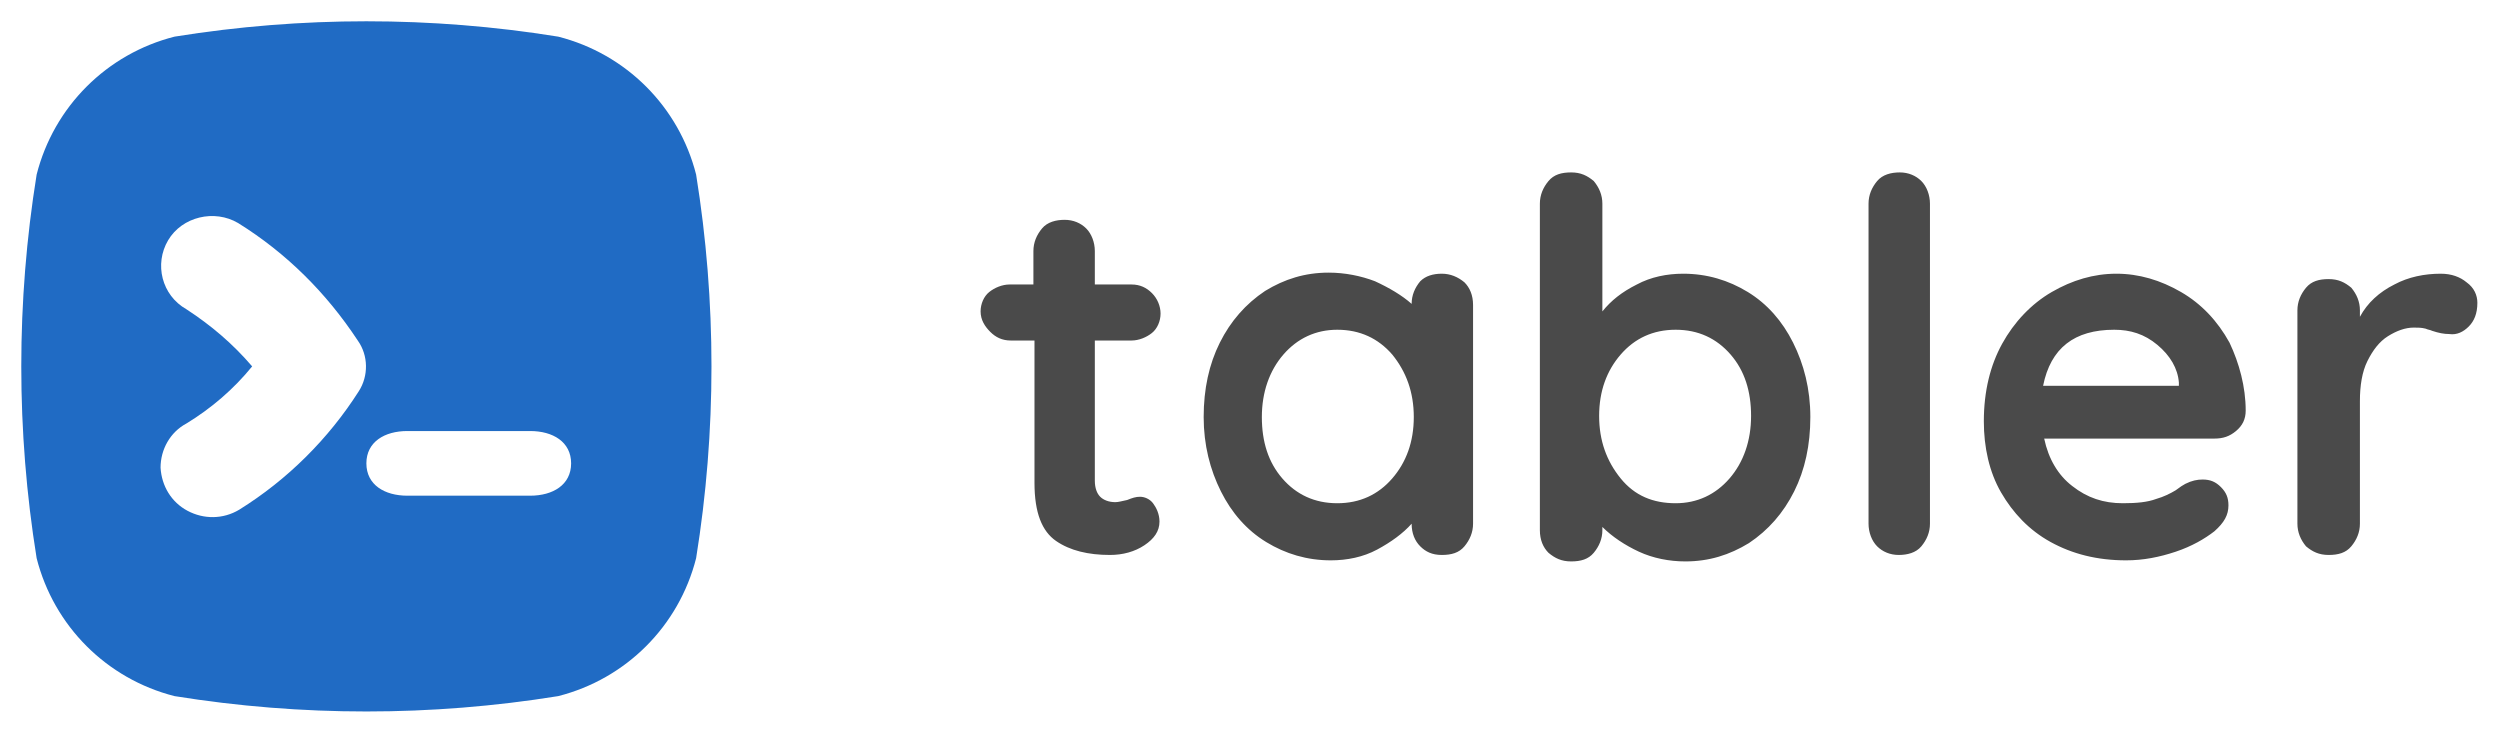
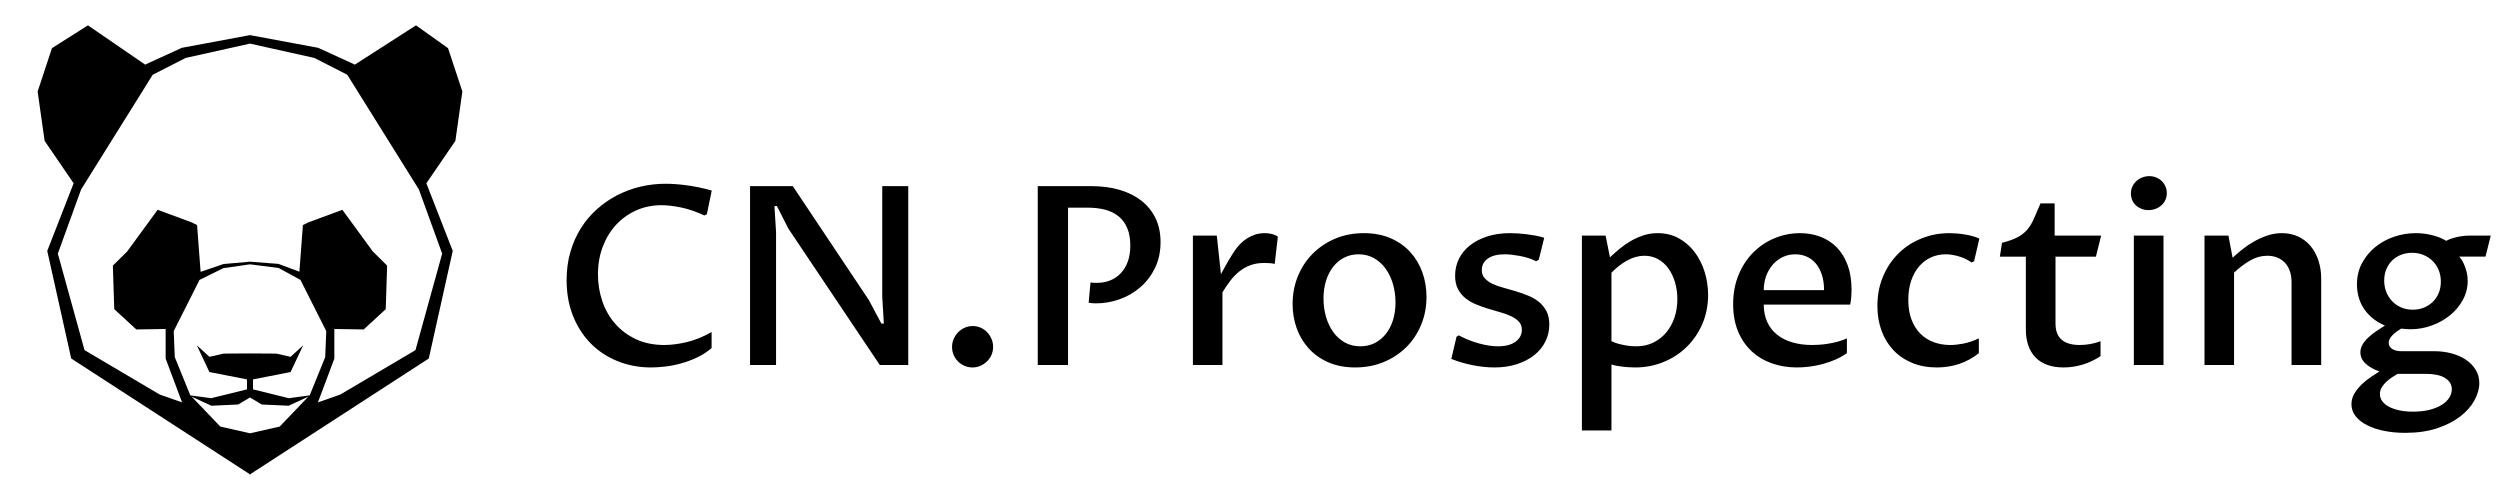
- <svg xmlns="http://www.w3.org/2000/svg" viewBox="0 0 232 68">
-   <path d="M64.6 16.2C63 9.9 58.1 5 51.8 3.4 40 1.5 28 1.5 16.2 3.4 9.9 5 5 9.9 3.4 16.2 1.5 28 1.5 40 3.4 51.8 5 58.1 9.9 63 16.2 64.6c11.8 1.9 23.8 1.9 35.6 0C58.1 63 63 58.1 64.6 51.8c1.9-11.8 1.9-23.8 0-35.6zM33.3 36.3c-2.8 4.4-6.6 8.2-11.1 11-1.5.9-3.3.9-4.8.1s-2.4-2.3-2.5-4c0-1.7.9-3.3 2.4-4.1 2.3-1.4 4.4-3.2 6.1-5.3-1.8-2.1-3.8-3.8-6.1-5.3-2.3-1.3-3-4.2-1.7-6.4s4.3-2.9 6.5-1.6c4.5 2.8 8.2 6.5 11.1 10.9 1 1.4 1 3.3.1 4.7zM49.2 46H37.8c-2.1 0-3.8-1-3.8-3s1.7-3 3.8-3h11.4c2.1 0 3.8 1 3.8 3s-1.7 3-3.8 3z" fill="#206bc4" />
-   <path d="M105.8 46.1c.4 0 .9.2 1.2.6s.6 1 .6 1.7c0 .9-.5 1.6-1.4 2.2s-2 .9-3.2.9c-2 0-3.7-.4-5-1.3s-2-2.6-2-5.4V31.6h-2.2c-.8 0-1.4-.3-1.9-.8s-.9-1.1-.9-1.9c0-.7.3-1.4.8-1.8s1.2-.7 1.9-.7h2.2v-3.1c0-.8.3-1.5.8-2.1s1.3-.8 2.1-.8 1.5.3 2 .8.8 1.3.8 2.1v3.1h3.4c.8 0 1.4.3 1.9.8s.8 1.2.8 1.9-.3 1.4-.8 1.8-1.2.7-1.9.7h-3.4v13c0 .7.2 1.2.5 1.5s.8.5 1.4.5c.3 0 .6-.1 1.1-.2.5-.2.8-.3 1.2-.3zm28-20.7c.8 0 1.5.3 2.1.8.5.5.8 1.2.8 2.1v20.3c0 .8-.3 1.5-.8 2.1-.5.6-1.2.8-2.1.8s-1.5-.3-2-.8-.8-1.2-.8-2.1c-.8.9-1.9 1.7-3.2 2.4-1.3.7-2.8 1-4.3 1-2.2 0-4.2-.6-6-1.7-1.8-1.1-3.2-2.7-4.2-4.7s-1.6-4.3-1.6-6.9c0-2.6.5-4.9 1.5-6.9s2.4-3.6 4.2-4.8c1.8-1.1 3.7-1.7 5.9-1.7 1.5 0 3 .3 4.3.8 1.3.6 2.5 1.3 3.4 2.1 0-.8.3-1.5.8-2.1.5-.5 1.2-.7 2-.7zm-9.7 21.3c2.1 0 3.8-.8 5.1-2.3s2-3.4 2-5.7-.7-4.2-2-5.8c-1.3-1.5-3-2.3-5.1-2.3-2 0-3.7.8-5 2.3-1.3 1.5-2 3.5-2 5.8s.6 4.2 1.9 5.7 3 2.3 5.1 2.3zm32.1-21.3c2.2 0 4.2.6 6 1.7 1.8 1.1 3.2 2.7 4.2 4.7s1.6 4.3 1.6 6.9-.5 4.9-1.5 6.9-2.4 3.6-4.2 4.8c-1.8 1.1-3.7 1.7-5.9 1.7-1.5 0-3-.3-4.3-.9s-2.5-1.4-3.4-2.3v.3c0 .8-.3 1.5-.8 2.1-.5.6-1.2.8-2.1.8s-1.5-.3-2.1-.8c-.5-.5-.8-1.2-.8-2.1V18.9c0-.8.3-1.5.8-2.1.5-.6 1.2-.8 2.1-.8s1.5.3 2.1.8c.5.6.8 1.3.8 2.1v10c.8-1 1.8-1.8 3.2-2.5 1.3-.7 2.8-1 4.3-1zm-.7 21.3c2 0 3.7-.8 5-2.3s2-3.5 2-5.8-.6-4.2-1.9-5.7-3-2.3-5.1-2.3-3.8.8-5.1 2.3-2 3.4-2 5.7.7 4.2 2 5.8c1.3 1.6 3 2.3 5.1 2.3zm23.6 1.9c0 .8-.3 1.5-.8 2.1s-1.3.8-2.1.8-1.5-.3-2-.8-.8-1.3-.8-2.1V18.9c0-.8.3-1.5.8-2.1s1.3-.8 2.1-.8 1.5.3 2 .8.8 1.3.8 2.1v29.7zm29.3-10.5c0 .8-.3 1.4-.9 1.9-.6.5-1.2.7-2 .7h-15.8c.4 1.9 1.3 3.4 2.6 4.4 1.4 1.1 2.9 1.6 4.7 1.6 1.3 0 2.3-.1 3.1-.4.7-.2 1.3-.5 1.8-.8.4-.3.7-.5.9-.6.6-.3 1.1-.4 1.6-.4.7 0 1.2.2 1.7.7s.7 1 .7 1.7c0 .9-.4 1.6-1.3 2.4-.9.7-2.1 1.4-3.6 1.9s-3 .8-4.6.8c-2.7 0-5-.6-7-1.7s-3.5-2.7-4.6-4.6-1.6-4.2-1.6-6.6c0-2.8.6-5.2 1.7-7.2s2.7-3.7 4.6-4.8 3.9-1.7 6-1.7 4.1.6 6 1.7 3.4 2.7 4.5 4.7c.9 1.9 1.5 4.1 1.5 6.3zm-12.2-7.5c-3.7 0-5.9 1.7-6.6 5.2h12.6v-.3c-.1-1.3-.8-2.5-2-3.5s-2.5-1.4-4-1.4zm30.3-5.2c1 0 1.8.3 2.4.8.7.5 1 1.2 1 1.9 0 1-.3 1.7-.8 2.2-.5.5-1.1.8-1.8.7-.5 0-1-.1-1.6-.3-.2-.1-.4-.1-.6-.2-.4-.1-.7-.1-1.1-.1-.8 0-1.6.3-2.4.8s-1.4 1.3-1.9 2.3-.7 2.3-.7 3.7v11.4c0 .8-.3 1.5-.8 2.1-.5.6-1.2.8-2.1.8s-1.5-.3-2.1-.8c-.5-.6-.8-1.3-.8-2.1V28.8c0-.8.3-1.5.8-2.1.5-.6 1.2-.8 2.1-.8s1.5.3 2.1.8c.5.6.8 1.3.8 2.1v.6c.7-1.3 1.8-2.3 3.2-3 1.3-.7 2.8-1 4.3-1z" fill-rule="evenodd" clip-rule="evenodd" fill="#4a4a4a" />
+ <svg xmlns="http://www.w3.org/2000/svg" viewBox="0 0 500 100">
+   <path d="M92.475 18.308l-2.869-8.676-6.407-4.563-12.279 7.886-0.049-0.079-7.224-3.309L50 7.024v1.697l12.875 2.869 6.578 3.358L83.78 37.895l4.654 12.83-5.34 19.302-15.053 8.891-4.454 1.558 3.281-8.75v-5.929l5.873 0.095 4.407-4.06 0.278-8.71-2.868-2.835-6.087-8.327-6.795 2.514-1.092 0.539-0.709 9.33-4.193-1.569L50 52.335h-0.004l-5.296 0.471-4.577 1.558-0.71-9.352-1.092-0.539-6.795-2.514-6.088 8.327-2.868 2.835 0.28 8.71 4.409 4.06 5.871-0.095v5.929l3.282 8.75-4.453-1.558-15.054-8.891-5.34-19.302 4.655-12.83 14.327-22.945 6.577-3.358L50 8.722V7.024L36.352 9.567l-7.226 3.309-0.048 0.079-11.489-7.886-7.196 4.563-2.868 8.676 1.4 9.867 5.802 8.484-5.278 13.522L14.243 71.7l35.664 23.112v0.119L50 94.87l0.092 0.061v-0.119L85.757 71.7l4.793-21.519-5.279-13.521 5.804-8.484 1.4-9.868zM50 86.662l-5.942-1.35-5.723-5.983 3.933 1.816 5.36-0.243L50 79.499v-8.814l-5.263 0.033-2.855 0.647-2.518-2.31 2.518 5.354 7.515 1.466v1.997l-7.165 1.768-4.131-0.558-0.061-0.063-3.086-7.602-0.21-5.197 5.162-10.24 4.756-2.347 5.337-0.769 0.001-0.062v0.064l5.724 0.735 4.368 2.38 5.162 10.24-0.21 5.197-3.086 7.602-0.061 0.063-4.131 0.558-7.164-1.768v-1.997l7.514-1.466 2.52-5.354-2.52 2.31-2.854-0.647L50 70.686V79.5l2.37 1.403 5.361 0.243 3.932-1.816-5.722 5.983L50 86.662z" fill="#000000" transform="translate(0,0)" />
+   <path d="M32.32-6.59L32.32-3.39Q31.03-2.27 29.46-1.53 27.88-0.78 26.26-0.33 24.63 0.12 23.06 0.31 21.48 0.49 20.21 0.49L20.21 0.49Q16.63 0.49 13.54-0.76 10.45-2 8.18-4.28 5.91-6.57 4.61-9.8 3.32-13.04 3.32-16.99L3.32-16.99Q3.32-20.02 4.08-22.62 4.83-25.22 6.18-27.36 7.52-29.49 9.38-31.15 11.23-32.81 13.43-33.95 15.63-35.08 18.09-35.67 20.56-36.25 23.14-36.25L23.14-36.25Q23.97-36.25 25.02-36.18 26.07-36.11 27.27-35.95 28.47-35.79 29.75-35.53 31.03-35.28 32.35-34.89L32.35-34.89 31.37-30.15 30.88-29.91Q28.34-31.08 26.14-31.52 23.93-31.96 22.31-31.96L22.31-31.96Q19.53-31.96 17.19-30.9 14.84-29.83 13.16-27.98 11.47-26.12 10.53-23.6 9.59-21.07 9.59-18.16L9.59-18.16Q9.59-15.31 10.47-12.74 11.35-10.18 13.05-8.24 14.75-6.3 17.21-5.15 19.68-4 22.88-4L22.88-4Q24.9-4 27.32-4.57 29.74-5.13 32.32-6.59L32.32-6.59ZM45.21 0L40.01 0 40.01-35.77 48.56-35.77 63.77-12.99 66.28-8.28 66.77-8.28 66.45-13.6 66.45-35.77 71.65-35.77 71.65 0 65.96 0 47.68-27.27 45.38-31.79 44.89-31.79 45.21-26.59 45.21 0ZM84.49 0.49L84.49 0.49Q83.64 0.49 82.89 0.16 82.15-0.17 81.6-0.72 81.05-1.27 80.73-2.01 80.41-2.76 80.41-3.59L80.41-3.59Q80.41-4.44 80.74-5.21 81.07-5.98 81.64-6.56 82.2-7.13 82.94-7.46 83.69-7.79 84.54-7.79L84.54-7.79Q85.4-7.79 86.14-7.46 86.88-7.13 87.43-6.56 87.98-5.98 88.3-5.22 88.62-4.47 88.62-3.61L88.62-3.61Q88.62-2.76 88.29-2.01 87.96-1.27 87.4-0.72 86.84-0.17 86.09 0.16 85.35 0.49 84.49 0.49ZM103.61-31.47L103.61 0 97.55 0 97.55-35.77 108.34-35.77Q111.42-35.77 113.95-35.02 116.47-34.28 118.29-32.85 120.11-31.42 121.11-29.35 122.11-27.27 122.11-24.58L122.11-24.58Q122.11-21.7 121.01-19.43 119.91-17.16 118.11-15.59 116.3-14.01 113.98-13.17 111.66-12.33 109.25-12.33L109.25-12.33Q108.93-12.33 108.57-12.35 108.22-12.38 107.73-12.45L107.73-12.45 108.1-16.5Q108.46-16.46 108.78-16.44 109.1-16.43 109.37-16.43L109.37-16.43Q110.83-16.43 112.05-16.92 113.27-17.41 114.16-18.36 115.06-19.31 115.56-20.69 116.06-22.07 116.06-23.88L116.06-23.88Q116.06-25.88 115.47-27.32 114.89-28.76 113.77-29.69 112.66-30.62 111.09-31.04 109.51-31.47 107.54-31.47L107.54-31.47 103.61-31.47ZM128.58 0L128.58-25.88 133.36-25.88 134.19-18.16Q134.54-18.8 134.9-19.47 135.27-20.14 135.63-20.76 136-21.39 136.32-21.9 136.64-22.41 136.86-22.75L136.86-22.75Q137.37-23.51 138.01-24.18 138.66-24.85 139.42-25.33 140.18-25.81 141.05-26.09 141.93-26.37 142.96-26.37L142.96-26.37Q143.67-26.37 144.37-26.2 145.08-26.03 145.57-25.66L145.57-25.66 144.94-20.21Q144.5-20.34 143.91-20.37 143.32-20.41 142.86-20.41L142.86-20.41Q141.3-20.41 140.08-19.96 138.86-19.51 137.87-18.71 136.88-17.92 136.06-16.85 135.24-15.77 134.49-14.53L134.49-14.53 134.49 0 128.58 0ZM161.05 0.49L161.05 0.49Q158 0.49 155.66-0.54 153.33-1.56 151.75-3.31 150.16-5.05 149.34-7.35 148.52-9.64 148.52-12.21L148.52-12.21Q148.52-15.16 149.57-17.74 150.62-20.31 152.51-22.23 154.41-24.15 157.02-25.26 159.63-26.37 162.76-26.37L162.76-26.37Q165.81-26.37 168.15-25.34 170.5-24.32 172.08-22.56 173.67-20.8 174.49-18.49 175.3-16.19 175.3-13.62L175.3-13.62Q175.3-10.64 174.24-8.07 173.18-5.49 171.28-3.59 169.37-1.68 166.76-0.6 164.15 0.49 161.05 0.49ZM162.07-3.74L162.07-3.74Q163.63-3.74 164.93-4.38 166.22-5.03 167.15-6.19 168.08-7.35 168.59-8.96 169.1-10.57 169.1-12.52L169.1-12.52Q169.1-14.43 168.6-16.16 168.1-17.9 167.15-19.23 166.2-20.56 164.83-21.35 163.46-22.14 161.73-22.14L161.73-22.14Q160.14-22.14 158.85-21.48 157.56-20.83 156.64-19.65 155.72-18.48 155.21-16.86 154.7-15.23 154.7-13.31L154.7-13.31Q154.7-11.38 155.2-9.64 155.7-7.91 156.65-6.59 157.6-5.27 158.97-4.5 160.34-3.74 162.07-3.74ZM180.26-1.22L181.31-5.66 181.75-5.93Q182.7-5.42 183.74-5 184.78-4.59 185.8-4.31 186.83-4.03 187.8-3.88 188.78-3.74 189.63-3.74L189.63-3.74Q191.86-3.74 193.11-4.66 194.37-5.59 194.37-7.03L194.37-7.03Q194.37-8.01 193.8-8.64 193.22-9.28 192.28-9.73 191.34-10.18 190.15-10.52 188.95-10.86 187.69-11.24 186.44-11.62 185.24-12.11 184.04-12.6 183.1-13.35 182.16-14.11 181.59-15.2 181.02-16.28 181.02-17.87L181.02-17.87Q181.02-19.65 181.78-21.22 182.55-22.78 183.98-23.91 185.41-25.05 187.45-25.71 189.49-26.37 192.03-26.37L192.03-26.37Q192.66-26.37 193.5-26.32 194.35-26.27 195.26-26.16 196.18-26.05 197.1-25.88 198.03-25.71 198.84-25.44L198.84-25.44 197.76-21.07 197.23-20.75Q196.49-21.12 195.65-21.39 194.81-21.66 193.97-21.81 193.12-21.97 192.33-22.06 191.54-22.14 190.93-22.14L190.93-22.14Q188.78-22.14 187.57-21.29 186.36-20.43 186.36-18.99L186.36-18.99Q186.36-17.99 186.95-17.35 187.53-16.7 188.47-16.25 189.41-15.8 190.63-15.47 191.86-15.14 193.11-14.76 194.37-14.38 195.59-13.89 196.81-13.4 197.75-12.65 198.69-11.89 199.28-10.79 199.86-9.69 199.86-8.08L199.86-8.08Q199.86-6.27 199.08-4.7 198.3-3.13 196.86-1.98 195.42-0.83 193.39-0.17 191.37 0.49 188.9 0.49L188.9 0.49Q186.87 0.49 184.6 0.05 182.33-0.39 180.26-1.22L180.26-1.22ZM212.29-18.46L212.29-4.76Q212.9-4.47 213.59-4.27 214.29-4.08 214.95-3.96 215.61-3.83 216.22-3.78 216.83-3.74 217.27-3.74L217.27-3.74Q219.15-3.74 220.66-4.48 222.17-5.22 223.25-6.51 224.32-7.79 224.9-9.5 225.47-11.21 225.47-13.16L225.47-13.16Q225.47-14.99 224.99-16.58 224.52-18.16 223.66-19.34 222.81-20.51 221.59-21.18 220.37-21.85 218.9-21.85L218.9-21.85Q217.15-21.85 215.45-20.91 213.75-19.97 212.29-18.46L212.29-18.46ZM211.12-25.88L211.99-21.53Q212.87-22.36 213.9-23.22 214.92-24.07 216.11-24.77 217.29-25.46 218.65-25.92 220-26.37 221.54-26.37L221.54-26.37Q223.91-26.37 225.78-25.33 227.64-24.29 228.94-22.57 230.23-20.85 230.93-18.62 231.62-16.38 231.62-14.01L231.62-14.01Q231.62-10.89 230.48-8.23 229.33-5.57 227.35-3.63 225.37-1.68 222.71-0.6 220.05 0.49 217.05 0.49L217.05 0.49Q216.46 0.49 215.82 0.45 215.17 0.42 214.55 0.34 213.92 0.27 213.34 0.16 212.75 0.05 212.29-0.1L212.29-0.1 212.29 13.09 206.38 13.09 206.38-25.88 211.12-25.88ZM259.38-5.32L259.38-2.37Q258.31-1.61 257.06-1.07 255.81-0.54 254.5-0.18 253.18 0.17 251.87 0.33 250.57 0.49 249.39 0.49L249.39 0.49Q246.68 0.49 244.35-0.34 242.02-1.17 240.3-2.78 238.58-4.39 237.6-6.75 236.63-9.11 236.63-12.16L236.63-12.16Q236.63-15.41 237.72-18.04 238.82-20.68 240.67-22.52 242.51-24.37 244.94-25.37 247.37-26.37 250-26.37L250-26.37Q252.2-26.37 254.09-25.65 255.99-24.93 257.37-23.51 258.74-22.09 259.53-19.97 260.31-17.85 260.31-15.04L260.31-15.04Q260.31-14.36 260.25-13.59 260.19-12.82 260.04-12.08L260.04-12.08 242.75-12.08Q242.75-10.11 243.45-8.59 244.15-7.08 245.41-6.07 246.68-5.05 248.47-4.53 250.25-4 252.4-4L252.4-4Q253.01-4 253.83-4.05 254.64-4.1 255.57-4.25 256.5-4.39 257.48-4.65 258.45-4.91 259.38-5.32L259.38-5.32ZM242.75-14.97L254.81-14.97Q254.81-16.75 254.36-18.09 253.91-19.43 253.13-20.34 252.35-21.24 251.31-21.69 250.27-22.14 249.08-22.14L249.08-22.14Q247.73-22.14 246.59-21.61 245.44-21.07 244.58-20.1 243.73-19.14 243.24-17.82 242.75-16.5 242.75-14.97L242.75-14.97ZM285.77-5.32L285.77-2.37Q284.04-0.98 281.91-0.24 279.79 0.49 277.35 0.49L277.35 0.49Q274.61 0.49 272.41-0.43 270.22-1.34 268.68-2.97 267.14-4.59 266.31-6.85 265.48-9.11 265.48-11.82L265.48-11.82Q265.48-15.01 266.6-17.69 267.73-20.36 269.67-22.29 271.61-24.22 274.25-25.29 276.88-26.37 279.91-26.37L279.91-26.37Q280.57-26.37 281.33-26.31 282.08-26.25 282.88-26.12 283.67-26 284.44-25.79 285.21-25.59 285.87-25.29L285.87-25.29 284.82-20.75 284.3-20.51Q283.86-20.83 283.27-21.13 282.67-21.44 281.98-21.66 281.3-21.88 280.57-22.01 279.84-22.14 279.13-22.14L279.13-22.14Q277.57-22.14 276.21-21.53 274.86-20.92 273.84-19.75 272.83-18.58 272.24-16.88 271.66-15.19 271.66-13.04L271.66-13.04Q271.66-10.79 272.29-9.11 272.93-7.42 274.05-6.29 275.17-5.15 276.71-4.58 278.25-4 280.06-4L280.06-4Q281.18-4 282.62-4.27 284.06-4.54 285.77-5.32L285.77-5.32ZM295.17-7.15L295.17-21.66 289.97-21.66 290.4-24.44Q292.33-24.93 293.49-25.54 294.65-26.15 295.42-27.04 296.19-27.93 296.76-29.21 297.34-30.49 298.1-32.32L298.1-32.32 300.93-32.32 300.93-25.88 310.23-25.88 309.18-21.66 301.1-21.66 301.1-8.33Q301.1-7.13 301.44-6.31 301.78-5.49 302.42-4.98 303.05-4.47 303.94-4.24 304.83-4 305.96-4L305.96-4Q307.03-4 308.09-4.2 309.15-4.39 310.11-4.76L310.11-4.76 310.11-1.78Q308.45-0.66 306.55-0.09 304.66 0.49 302.73 0.49L302.73 0.49Q299.05 0.49 297.11-1.51 295.17-3.52 295.17-7.15L295.17-7.15ZM316.77 0L316.77-25.88 322.7-25.88 322.7 0 316.77 0ZM319.72-30.98L319.72-30.98Q318.94-30.98 318.3-31.24 317.65-31.49 317.17-31.93 316.7-32.37 316.44-32.98 316.18-33.59 316.18-34.3L316.18-34.3Q316.18-35.03 316.46-35.66 316.74-36.28 317.25-36.76 317.75-37.23 318.42-37.5 319.09-37.77 319.87-37.77L319.87-37.77Q320.63-37.77 321.26-37.5 321.9-37.23 322.36-36.78 322.82-36.33 323.09-35.71 323.36-35.08 323.36-34.38L323.36-34.38Q323.36-33.64 323.08-33.02 322.8-32.4 322.3-31.95 321.8-31.49 321.14-31.24 320.48-30.98 319.72-30.98ZM330.9 0L330.9-25.88 335.69-25.88 336.52-21.46Q337.37-22.24 338.45-23.11 339.52-23.97 340.79-24.69 342.06-25.42 343.46-25.89 344.87-26.37 346.38-26.37L346.38-26.37Q348.16-26.37 349.62-25.7 351.07-25.02 352.09-23.82 353.12-22.61 353.68-20.92 354.24-19.24 354.24-17.24L354.24-17.24 354.24 0 348.31 0 348.31-16.53Q348.31-17.85 347.94-18.85 347.58-19.85 346.93-20.51 346.28-21.17 345.39-21.51 344.5-21.85 343.48-21.85L343.48-21.85Q341.67-21.85 340.06-20.92 338.45-20 336.81-18.48L336.81-18.48 336.81 0 330.9 0ZM375.41 1.78L369.5 1.78Q368.94 2.1 368.33 2.51 367.72 2.93 367.19 3.43 366.67 3.93 366.32 4.53 365.98 5.13 365.98 5.81L365.98 5.81Q365.98 6.54 366.41 7.18 366.84 7.81 367.68 8.29 368.52 8.76 369.77 9.05 371.01 9.33 372.62 9.33L372.62 9.33Q374.48 9.33 375.92 8.96 377.36 8.59 378.35 7.97 379.34 7.35 379.85 6.54 380.36 5.74 380.36 4.86L380.36 4.86Q380.36 4.08 379.97 3.5 379.58 2.93 378.91 2.54 378.24 2.15 377.34 1.97 376.43 1.78 375.41 1.78L375.41 1.78ZM365.89 1.29L365.89 1.29Q364.2 0.71 363.14-0.26 362.08-1.22 362.08-2.54L362.08-2.54Q362.08-3.34 362.5-4.08 362.93-4.81 363.63-5.47 364.32-6.13 365.2-6.73 366.08-7.32 366.98-7.89L366.98-7.89Q365.47-8.54 364.41-9.45 363.35-10.35 362.68-11.43 362-12.5 361.7-13.7 361.39-14.89 361.39-16.11L361.39-16.11Q361.39-18.46 362.39-20.35 363.4-22.24 365.04-23.58 366.69-24.93 368.8-25.65 370.91-26.37 373.16-26.37L373.16-26.37Q374.85-26.37 376.48-25.95 378.12-25.54 379.24-24.83L379.24-24.83Q380.02-25.27 381.32-25.57 382.61-25.88 384-25.88L384-25.88 388.15-25.88 387.1-21.68 381.85-21.68Q382-21.53 382.29-21.11 382.58-20.68 382.85-20.04 383.12-19.41 383.33-18.59 383.54-17.77 383.54-16.85L383.54-16.85Q383.54-14.79 382.57-13.02 381.61-11.25 380.01-9.95 378.41-8.64 376.35-7.9 374.28-7.15 372.11-7.15L372.11-7.15Q371.65-7.15 371.18-7.19 370.72-7.23 370.23-7.28L370.23-7.28Q369.84-7.03 369.4-6.73 368.96-6.42 368.6-6.07 368.23-5.71 367.99-5.3 367.74-4.88 367.74-4.44L367.74-4.44Q367.74-3.69 368.42-3.22 369.11-2.76 370.3-2.76L370.3-2.76 376.9-2.76Q378.65-2.76 380.28-2.33 381.9-1.9 383.13-1.09 384.37-0.27 385.11 0.92 385.86 2.1 385.86 3.61L385.86 3.61Q385.86 5.3 384.89 7.07 383.93 8.84 382.05 10.29 380.17 11.74 377.41 12.66 374.65 13.57 371.06 13.57L371.06 13.57Q368.77 13.57 366.8 13.17 364.84 12.77 363.38 12.02 361.93 11.28 361.11 10.22 360.29 9.16 360.29 7.84L360.29 7.84Q360.29 6.67 360.91 5.66 361.52 4.66 362.39 3.83 363.27 3 364.23 2.37 365.18 1.73 365.89 1.29ZM366.84-16.89L366.84-16.89Q366.84-15.65 367.26-14.59 367.69-13.53 368.46-12.73 369.23-11.94 370.27-11.5 371.31-11.06 372.55-11.06L372.55-11.06Q373.72-11.06 374.75-11.46 375.77-11.87 376.53-12.6 377.29-13.33 377.73-14.37 378.17-15.41 378.17-16.67L378.17-16.67Q378.17-17.92 377.74-18.97 377.31-20.02 376.54-20.79 375.77-21.56 374.72-22 373.67-22.44 372.43-22.44L372.43-22.44Q371.26-22.44 370.24-22.05 369.23-21.66 368.47-20.94 367.72-20.21 367.28-19.19 366.84-18.16 366.84-16.89Z" fill-rule="evenodd" clip-rule="evenodd" fill="#000000" transform="translate(110,73)" />
</svg>
